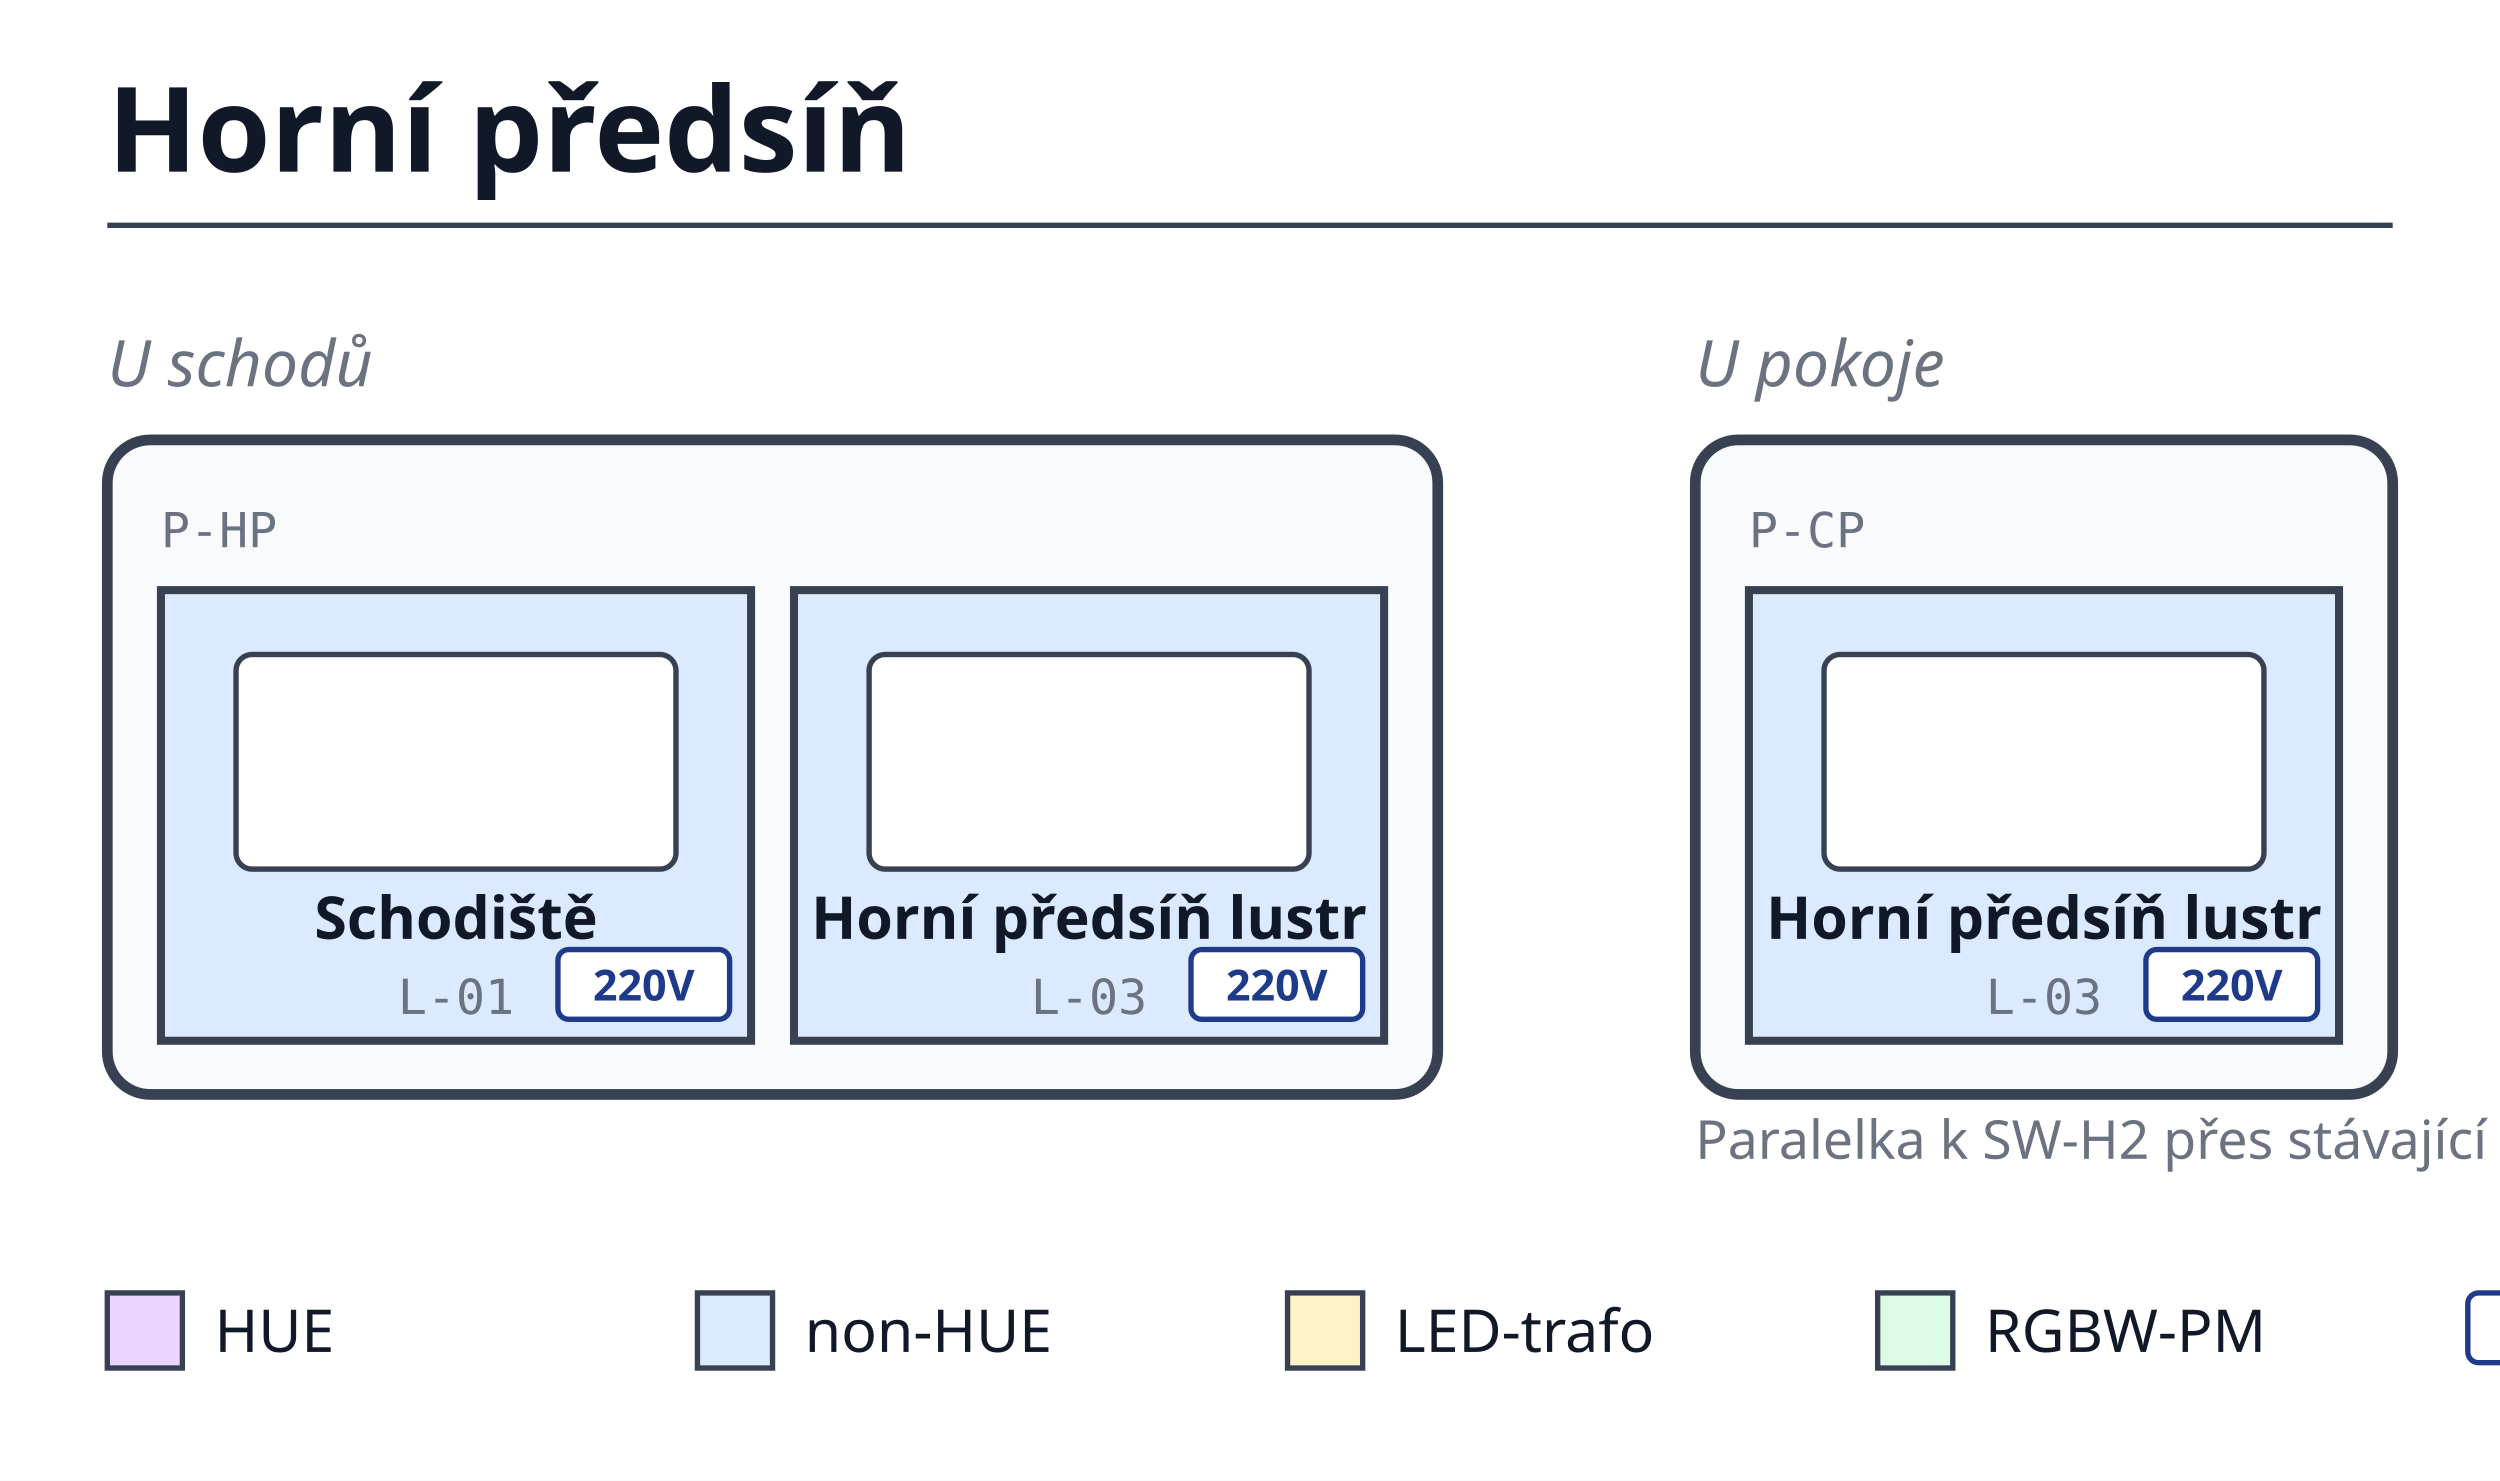
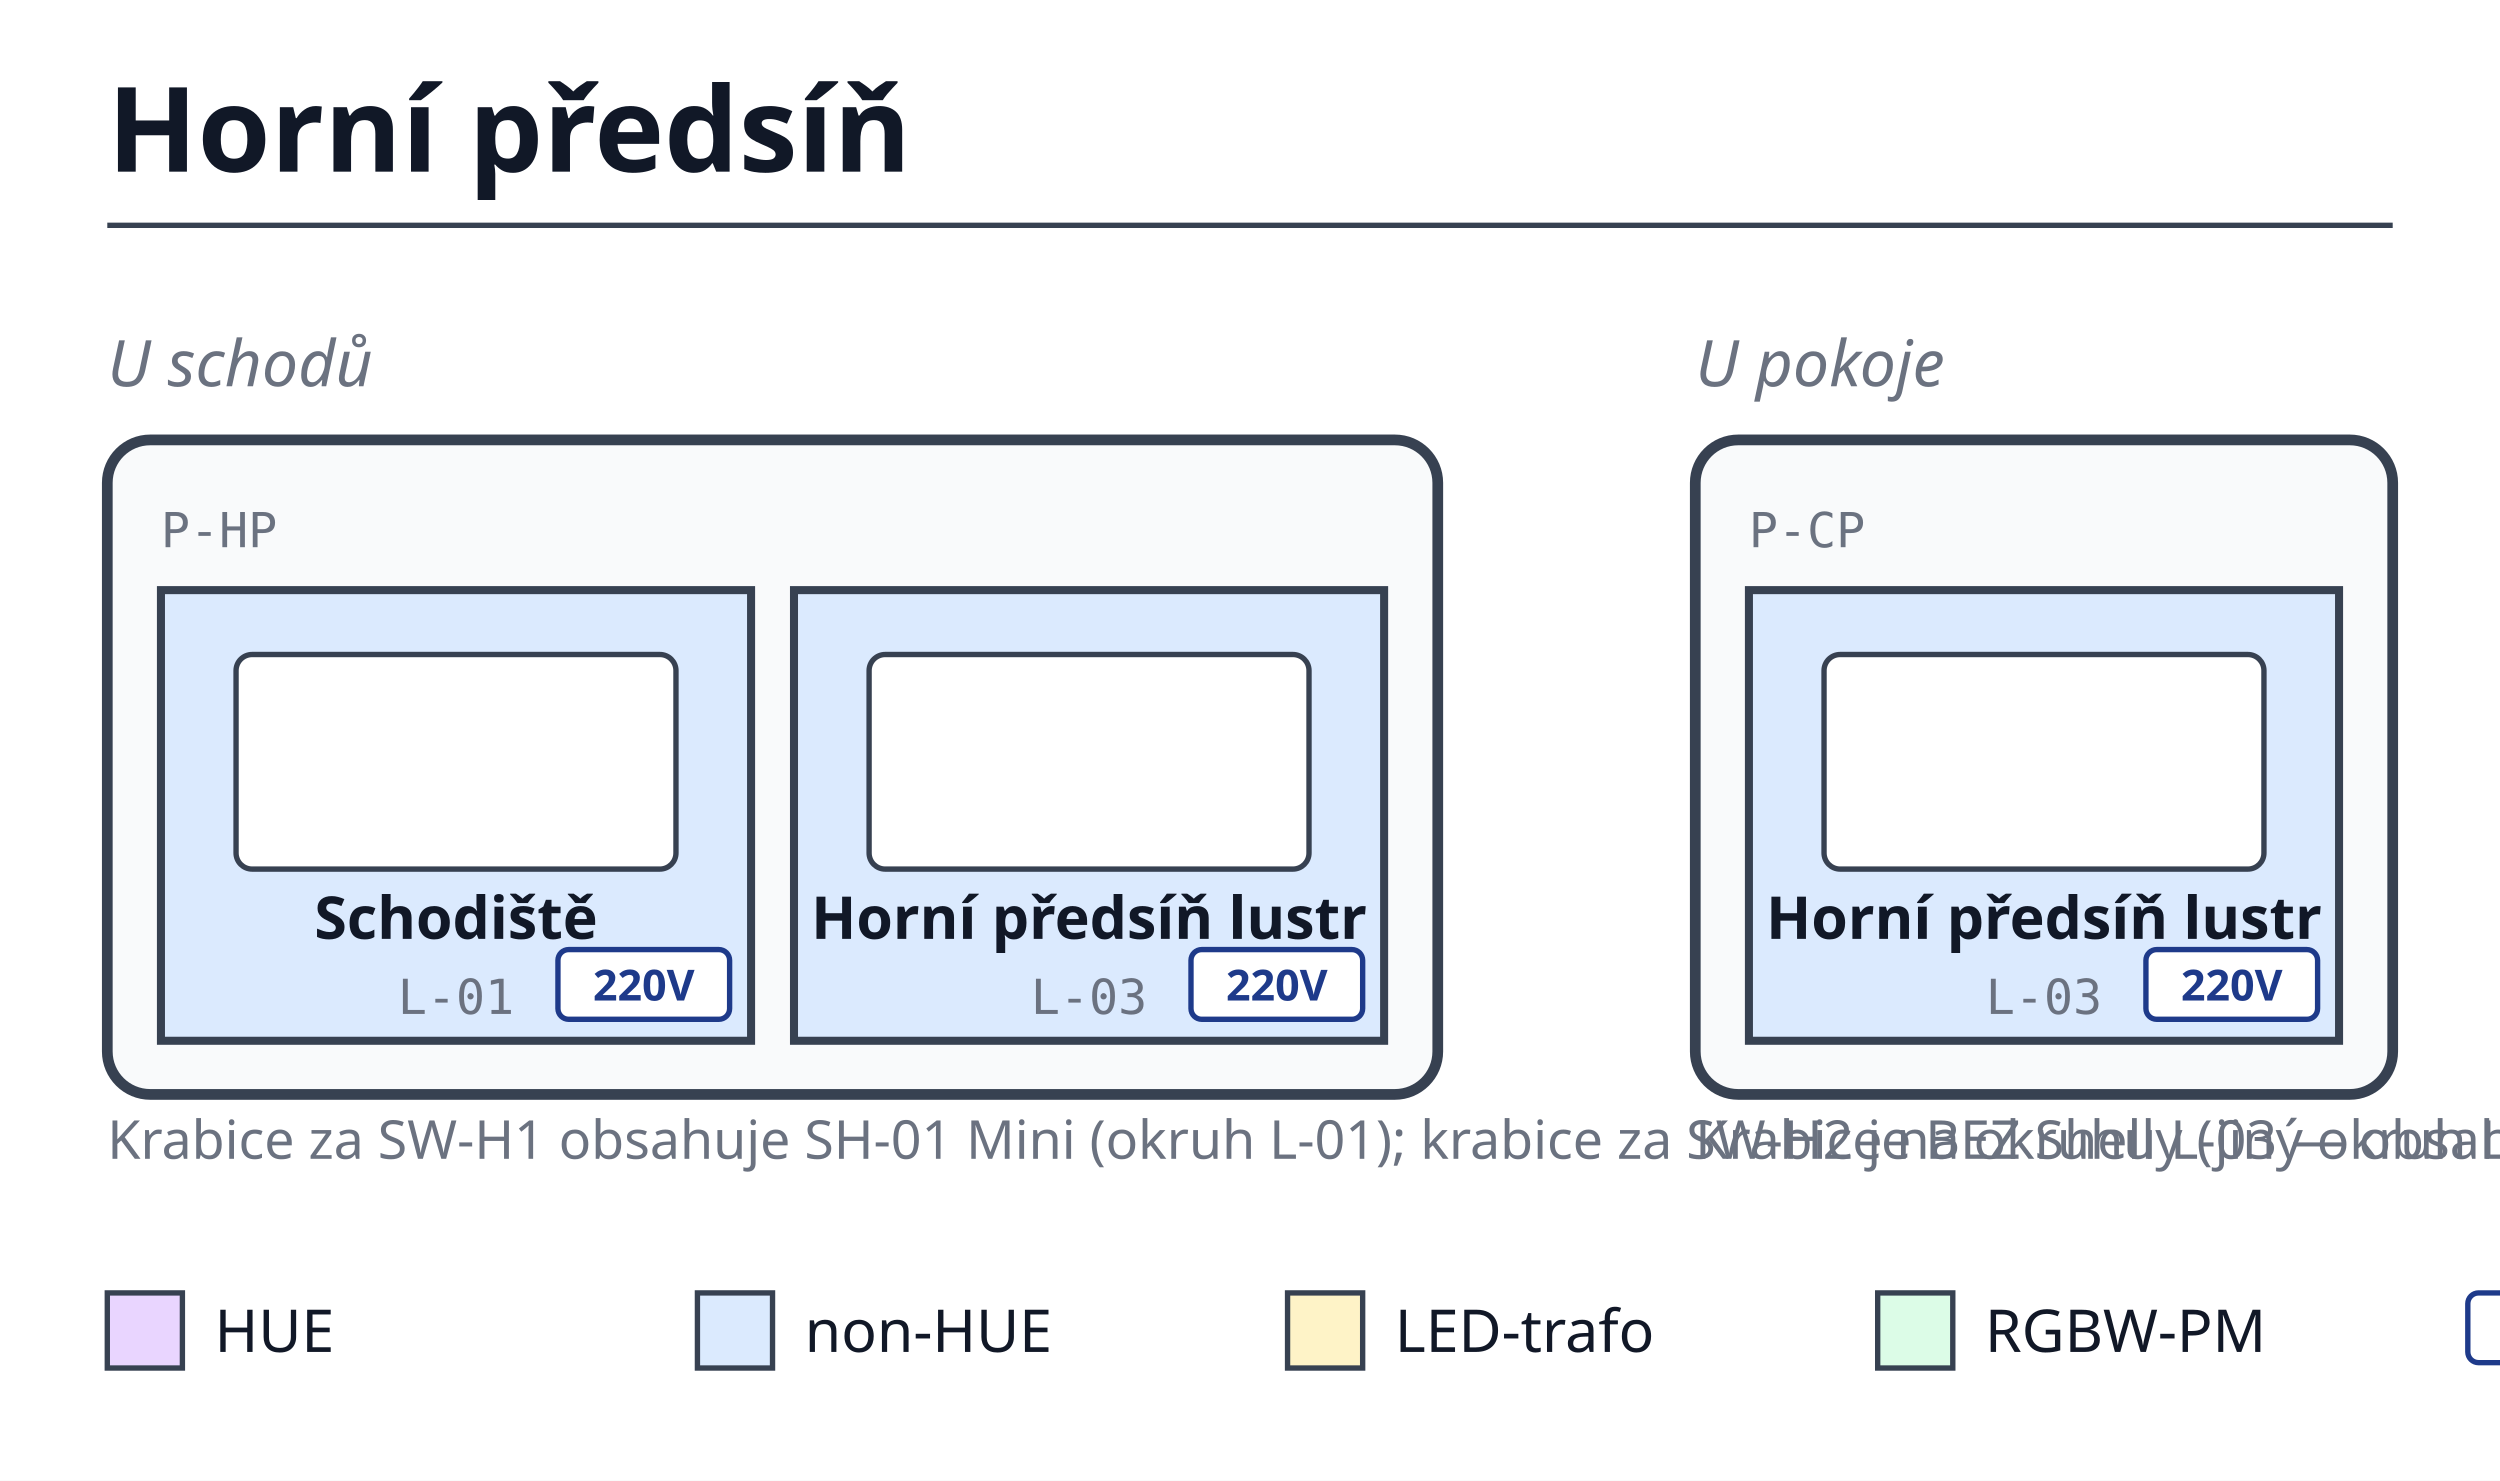
<svg xmlns="http://www.w3.org/2000/svg" viewBox="0 0 466 276" width="466" height="276" font-family="sans-serif">
  <rect width="100%" height="100%" fill="white" />
  <text x="20" y="32" font-size="22" font-weight="700" fill="#111827">Horní předsíň</text>
  <line x1="20" y1="42" x2="446" y2="42" stroke="#374151" stroke-width="1" />
  <text x="20" y="72" font-size="12" font-style="italic" fill="#6b7280">U schodů</text>
  <rect x="20" y="82" width="248" height="122" fill="#f9fafb" stroke="#374151" stroke-width="2" rx="8" ry="8" />
  <rect x="30" y="110" width="110" height="84" fill="#dbeafe" />
  <rect x="30" y="110" width="110" height="84" fill="none" stroke="#374151" stroke-width="1.5" />
  <rect x="44" y="122" width="82" height="40" fill="white" stroke="#374151" stroke-width="1" rx="3" ry="3" />
  <text x="85.0" y="175" text-anchor="middle" font-family="sans-serif" font-size="11" font-weight="600" fill="#111827">Schodiště</text>
  <text x="85.0" y="189" text-anchor="middle" font-family="monospace" font-size="9" fill="#6b7280">L-01</text>
  <rect x="104" y="177" width="32" height="13" fill="white" stroke="#1e3a8a" stroke-width="1" rx="2" ry="2" />
  <text x="120.0" y="186.5" text-anchor="middle" font-family="sans-serif" font-size="8" font-weight="700" fill="#1e3a8a">220V</text>
  <rect x="148" y="110" width="110" height="84" fill="#dbeafe" />
  <rect x="148" y="110" width="110" height="84" fill="none" stroke="#374151" stroke-width="1.5" />
  <rect x="162" y="122" width="82" height="40" fill="white" stroke="#374151" stroke-width="1" rx="3" ry="3" />
  <text x="203.0" y="175" text-anchor="middle" font-family="sans-serif" font-size="11" font-weight="600" fill="#111827">Horní předsíň lustr</text>
  <text x="203.0" y="189" text-anchor="middle" font-family="monospace" font-size="9" fill="#6b7280">L-03</text>
  <rect x="222" y="177" width="32" height="13" fill="white" stroke="#1e3a8a" stroke-width="1" rx="2" ry="2" />
  <text x="238.0" y="186.5" text-anchor="middle" font-family="sans-serif" font-size="8" font-weight="700" fill="#1e3a8a">220V</text>
  <text x="30" y="102" font-family="monospace" font-size="9" fill="#6b7280">P-HP</text>
+   <text x="20" y="216" font-size="10" fill="#6b7280">Krabice za SW-H1 obsahuje SH-01 Mini (okruh L-01); krabice za SW-H2 je BEZ Shelly (jiný okruh L-03, paralelka přes stáv. schodišťák do SH-03 v P-CP).</text>
  <text x="316" y="72" font-size="12" font-style="italic" fill="#6b7280">U pokoje</text>
  <rect x="316" y="82" width="130" height="122" fill="#f9fafb" stroke="#374151" stroke-width="2" rx="8" ry="8" />
  <rect x="326" y="110" width="110" height="84" fill="#dbeafe" />
  <rect x="326" y="110" width="110" height="84" fill="none" stroke="#374151" stroke-width="1.5" />
  <rect x="340" y="122" width="82" height="40" fill="white" stroke="#374151" stroke-width="1" rx="3" ry="3" />
  <text x="381.0" y="175" text-anchor="middle" font-family="sans-serif" font-size="11" font-weight="600" fill="#111827">Horní předsíň lustr</text>
  <text x="381.0" y="189" text-anchor="middle" font-family="monospace" font-size="9" fill="#6b7280">L-03</text>
  <rect x="400" y="177" width="32" height="13" fill="white" stroke="#1e3a8a" stroke-width="1" rx="2" ry="2" />
  <text x="416.0" y="186.5" text-anchor="middle" font-family="sans-serif" font-size="8" font-weight="700" fill="#1e3a8a">220V</text>
  <text x="326" y="102" font-family="monospace" font-size="9" fill="#6b7280">P-CP</text>
-   <text x="316" y="216" font-size="10" fill="#6b7280">Paralelka k SW-H2 přes stávající schodišťákový drát → SH-03 SW1</text>
+   <text x="316" y="216" font-size="10" fill="#6b7280">Krabice na okruhu L-03 — obsahuje SH-03 Mini. SW-H2 (u schodů) je paralelka přes stáv. schodišťák.</text>
  <rect x="20" y="241" width="14" height="14" fill="#e9d5ff" stroke="#374151" stroke-width="1" />
  <text x="40" y="252" font-size="11" fill="#111827">HUE</text>
  <rect x="130" y="241" width="14" height="14" fill="#dbeafe" stroke="#374151" stroke-width="1" />
  <text x="150" y="252" font-size="11" fill="#111827">non-HUE</text>
  <rect x="240" y="241" width="14" height="14" fill="#fef3c7" stroke="#374151" stroke-width="1" />
  <text x="260" y="252" font-size="11" fill="#111827">LED-trafo</text>
  <rect x="350" y="241" width="14" height="14" fill="#dcfce7" stroke="#374151" stroke-width="1" />
  <text x="370" y="252" font-size="11" fill="#111827">RGBW-PM</text>
  <rect x="460" y="241" width="32" height="13" fill="white" stroke="#1e3a8a" stroke-width="1" rx="2" ry="2" />
  <text x="476.0" y="250.5" text-anchor="middle" font-family="sans-serif" font-size="8" font-weight="700" fill="#1e3a8a">220V</text>
  <text x="498" y="252" font-size="11" fill="#111827">220V</text>
  <rect x="560" y="241" width="32" height="13" fill="white" stroke="#047857" stroke-width="1" rx="2" ry="2" />
  <text x="576.0" y="250.5" text-anchor="middle" font-family="sans-serif" font-size="8" font-weight="700" fill="#047857">24V</text>
  <text x="598" y="252" font-size="11" fill="#111827">24V</text>
</svg>
